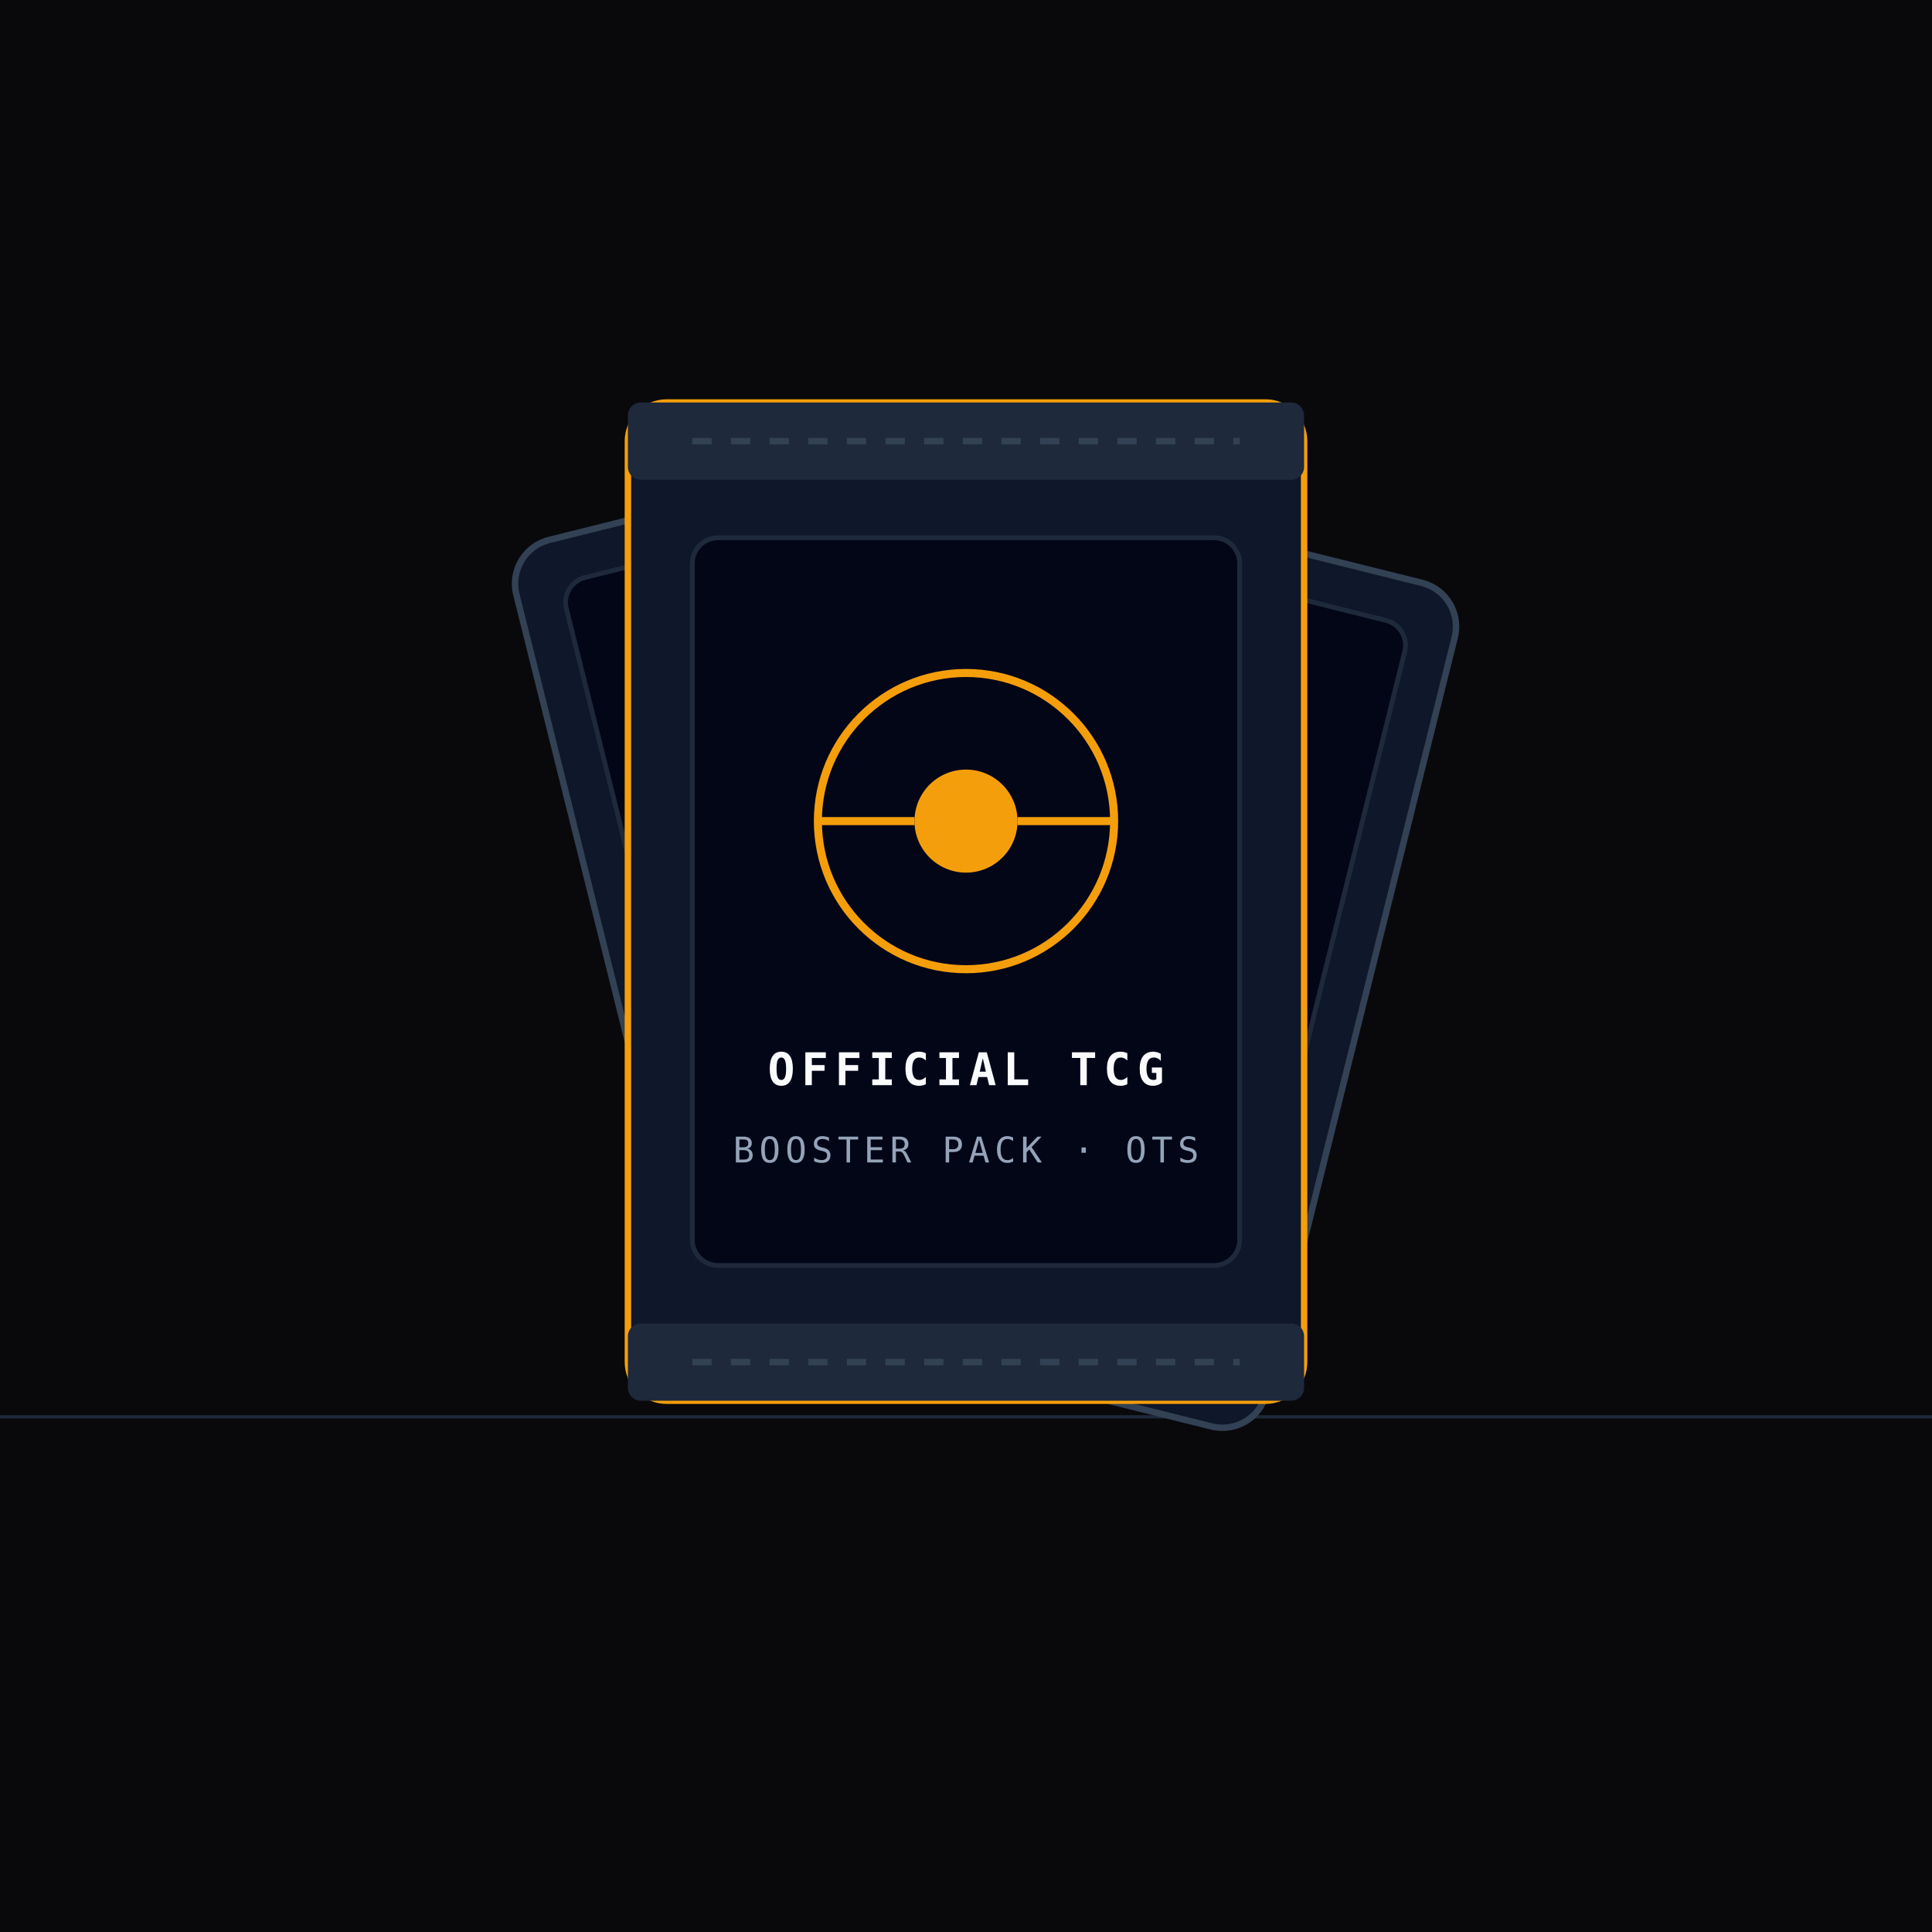
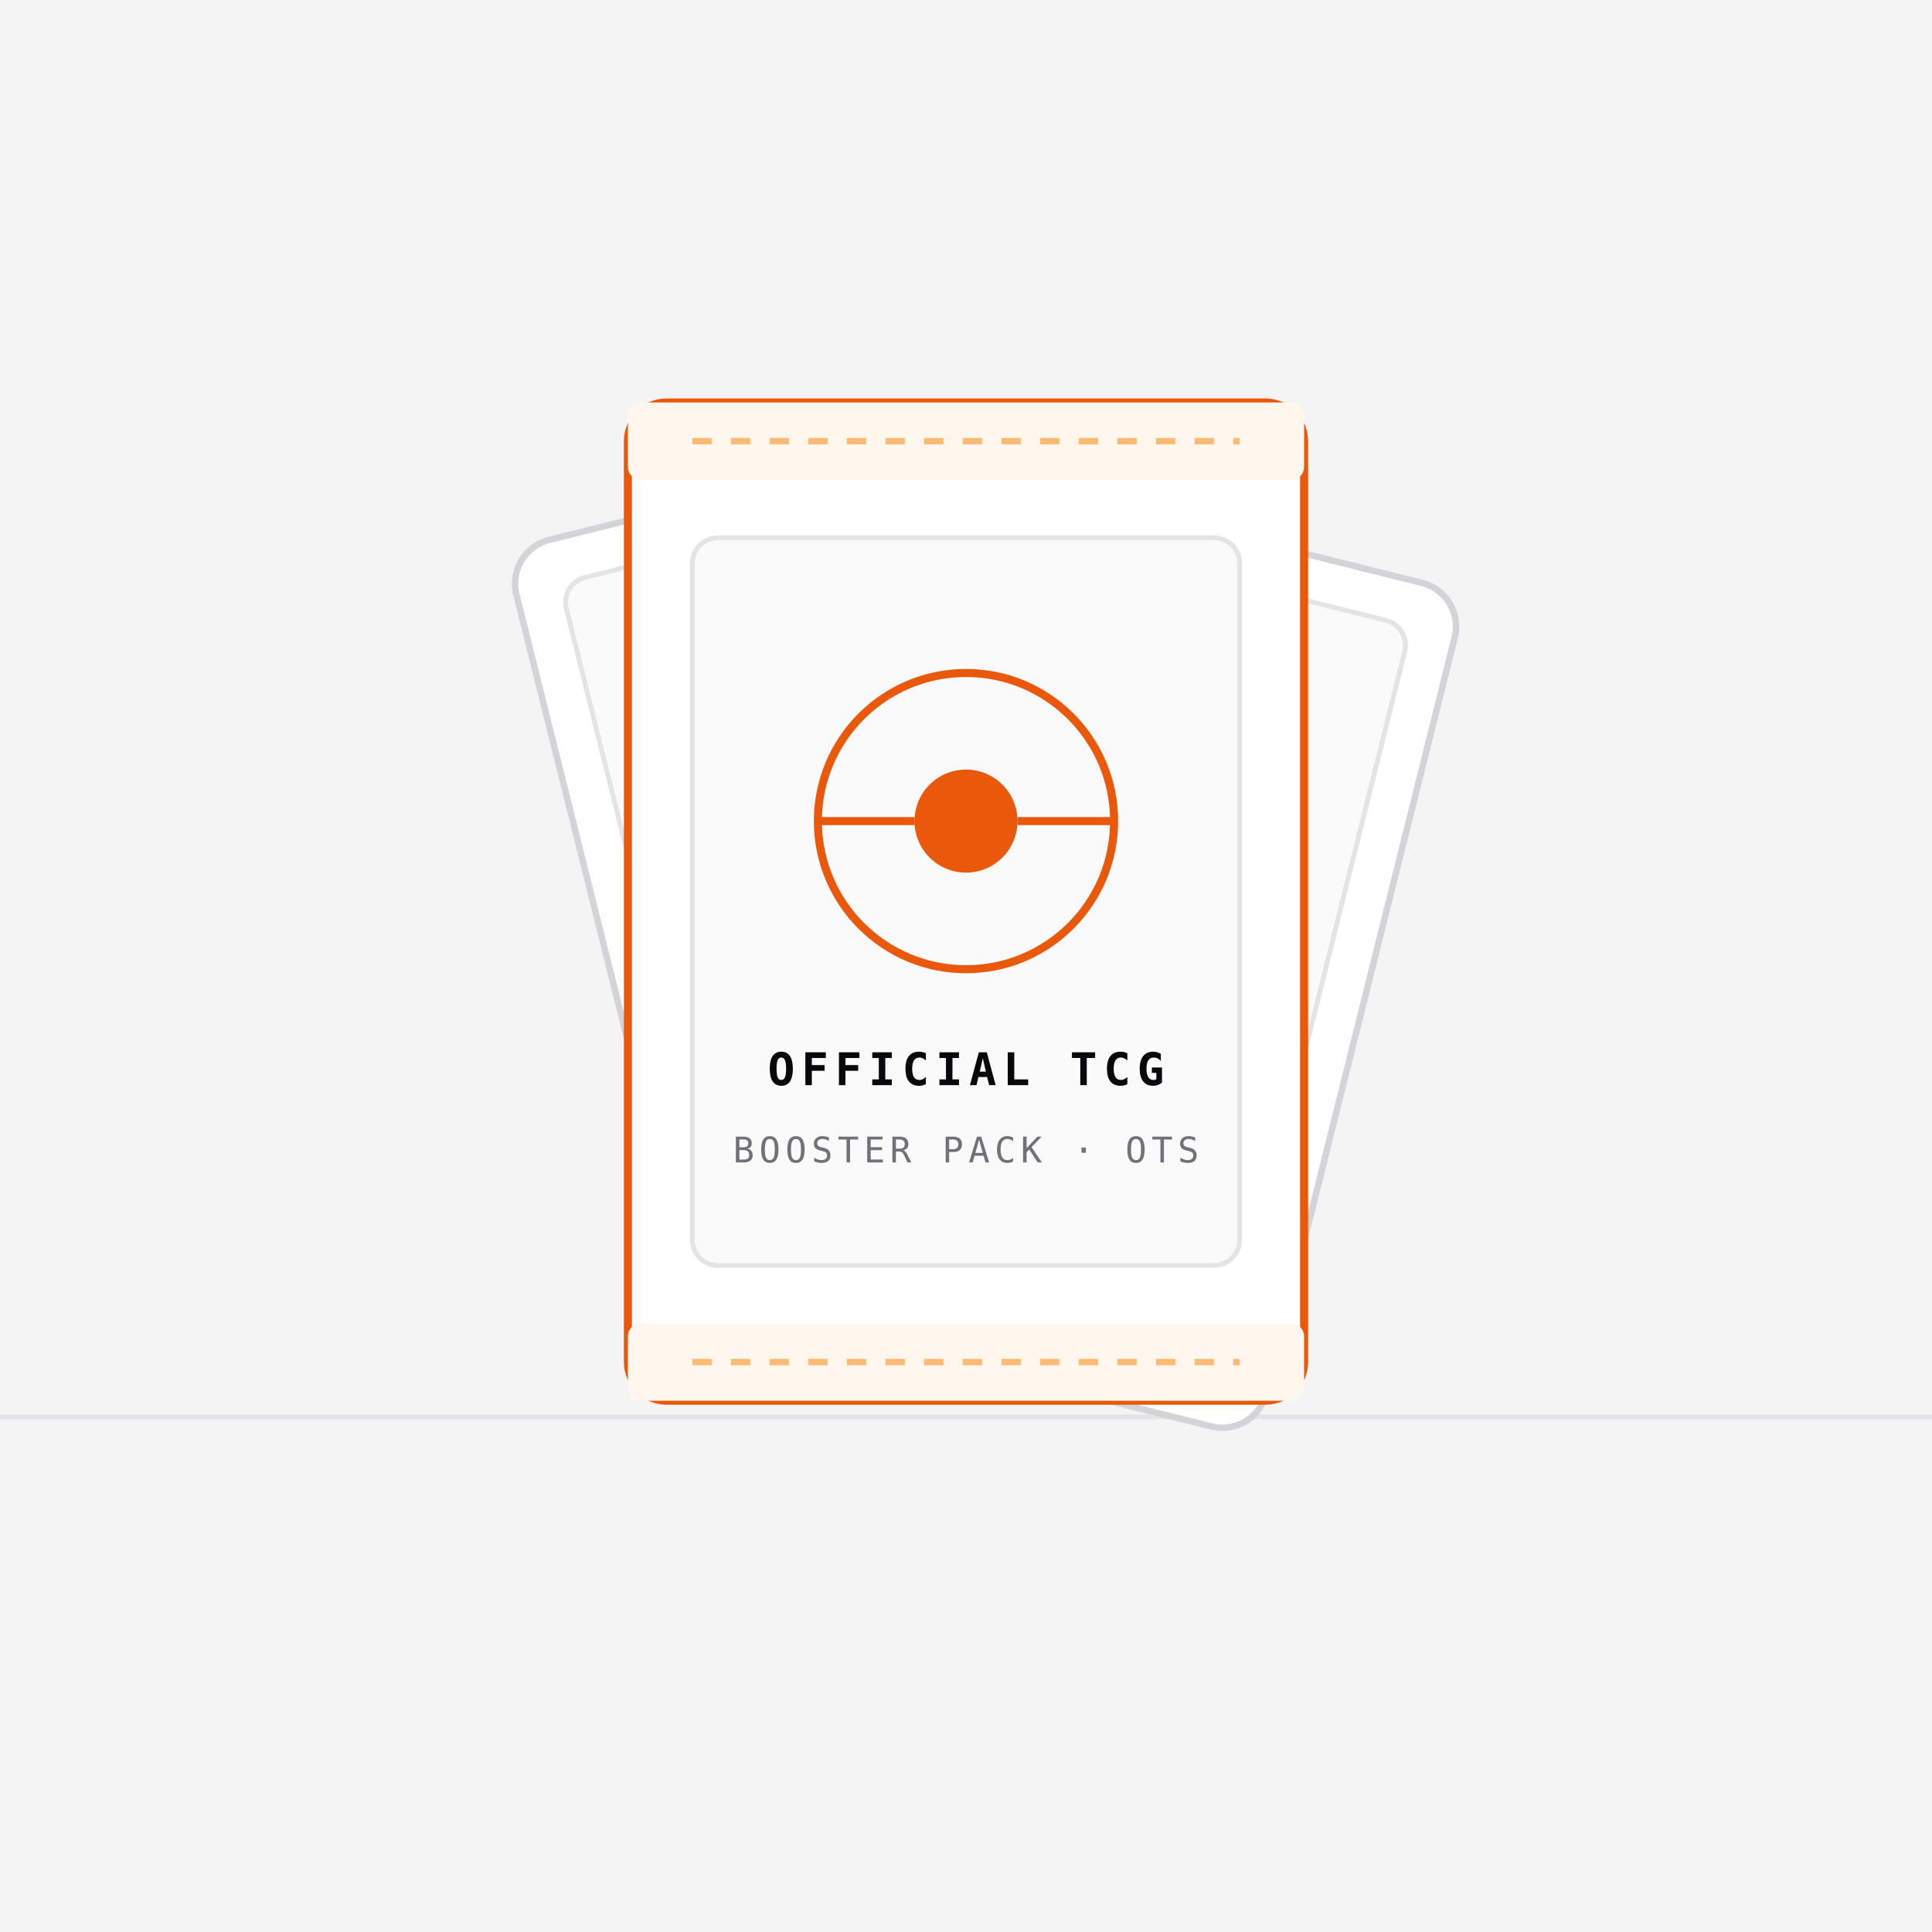
<svg xmlns="http://www.w3.org/2000/svg" viewBox="0 0 600 600" fill="none">
-   <rect width="600" height="600" fill="#09090B" />
-   <path d="M0 440H600" stroke="#1E293B" stroke-width="1" />
+   <rect width="600" height="600" fill="#F4F4F5" />
+   <path d="M0 440H600" stroke="#E4E4E7" stroke-width="1.5" />
  <g transform="translate(300 290)">
    <g transform="rotate(-14) translate(-110 -150)">
-       <rect width="190" height="270" rx="14" fill="#0F172A" stroke="#334155" stroke-width="2" />
-       <rect x="14" y="14" width="162" height="242" rx="8" fill="#020617" stroke="#1E293B" stroke-width="1.5" />
-       <circle cx="95" cy="115" r="42" stroke="#334155" stroke-width="1.5" />
-       <path d="M60 200H130M75 220H115" stroke="#334155" stroke-width="3" stroke-linecap="round" />
+       <rect width="190" height="270" rx="14" fill="#FFFFFF" stroke="#D4D4D8" stroke-width="2" />
+       <rect x="14" y="14" width="162" height="242" rx="8" fill="#FAFAFA" stroke="#E4E4E7" stroke-width="1.5" />
+       <circle cx="95" cy="115" r="42" stroke="#D4D4D8" stroke-width="1.5" />
+       <path d="M60 200H130M75 220H115" stroke="#D4D4D8" stroke-width="3" stroke-linecap="round" />
    </g>
    <g transform="rotate(14) translate(-65 -140)">
-       <rect width="190" height="270" rx="14" fill="#0F172A" stroke="#334155" stroke-width="2" />
-       <rect x="14" y="14" width="162" height="242" rx="8" fill="#020617" stroke="#1E293B" stroke-width="1.5" />
-       <polygon points="95,68 135,138 55,138" stroke="#475569" stroke-width="2" fill="none" />
-       <path d="M60 200H130M75 220H115" stroke="#334155" stroke-width="3" stroke-linecap="round" />
+       <rect width="190" height="270" rx="14" fill="#FFFFFF" stroke="#D4D4D8" stroke-width="2" />
+       <rect x="14" y="14" width="162" height="242" rx="8" fill="#FAFAFA" stroke="#E4E4E7" stroke-width="1.5" />
+       <polygon points="95,68 135,138 55,138" stroke="#A1A1AA" stroke-width="2" fill="none" />
+       <path d="M60 200H130M75 220H115" stroke="#D4D4D8" stroke-width="3" stroke-linecap="round" />
    </g>
    <g transform="translate(-105 -165)">
-       <rect width="210" height="310" rx="12" fill="#0F172A" stroke="#F59E0B" stroke-width="2" />
-       <rect x="0" y="0" width="210" height="24" rx="4" fill="#1E293B" />
-       <rect x="0" y="286" width="210" height="24" rx="4" fill="#1E293B" />
-       <line x1="20" y1="12" x2="190" y2="12" stroke="#334155" stroke-width="2" stroke-dasharray="6 6" />
-       <line x1="20" y1="298" x2="190" y2="298" stroke="#334155" stroke-width="2" stroke-dasharray="6 6" />
-       <rect x="20" y="42" width="170" height="226" rx="8" fill="#020617" stroke="#1E293B" stroke-width="1.5" />
-       <circle cx="105" cy="130" r="46" stroke="#F59E0B" stroke-width="2.5" />
-       <circle cx="105" cy="130" r="16" fill="#F59E0B" />
-       <line x1="59" y1="130" x2="89" y2="130" stroke="#F59E0B" stroke-width="2.5" />
-       <line x1="121" y1="130" x2="151" y2="130" stroke="#F59E0B" stroke-width="2.5" />
-       <text x="105" y="212" text-anchor="middle" fill="#F8FAFC" font-family="monospace" font-size="14" font-weight="700" letter-spacing="2">OFFICIAL TCG</text>
-       <text x="105" y="236" text-anchor="middle" fill="#94A3B8" font-family="monospace" font-size="11" letter-spacing="1.5">BOOSTER PACK · OTS</text>
+       <rect width="210" height="310" rx="12" fill="#FFFFFF" stroke="#EA580C" stroke-width="2.5" />
+       <rect x="0" y="0" width="210" height="24" rx="4" fill="#FFF7ED" />
+       <rect x="0" y="286" width="210" height="24" rx="4" fill="#FFF7ED" />
+       <line x1="20" y1="12" x2="190" y2="12" stroke="#FDBA74" stroke-width="2" stroke-dasharray="6 6" />
+       <line x1="20" y1="298" x2="190" y2="298" stroke="#FDBA74" stroke-width="2" stroke-dasharray="6 6" />
+       <rect x="20" y="42" width="170" height="226" rx="8" fill="#FAFAFA" stroke="#E4E4E7" stroke-width="1.5" />
+       <circle cx="105" cy="130" r="46" stroke="#EA580C" stroke-width="2.5" />
+       <circle cx="105" cy="130" r="16" fill="#EA580C" />
+       <line x1="59" y1="130" x2="89" y2="130" stroke="#EA580C" stroke-width="2.5" />
+       <line x1="121" y1="130" x2="151" y2="130" stroke="#EA580C" stroke-width="2.5" />
+       <text x="105" y="212" text-anchor="middle" fill="#09090B" font-family="monospace" font-size="14" font-weight="700" letter-spacing="2">OFFICIAL TCG</text>
+       <text x="105" y="236" text-anchor="middle" fill="#71717A" font-family="monospace" font-size="11" letter-spacing="1.5">BOOSTER PACK · OTS</text>
    </g>
  </g>
</svg>
